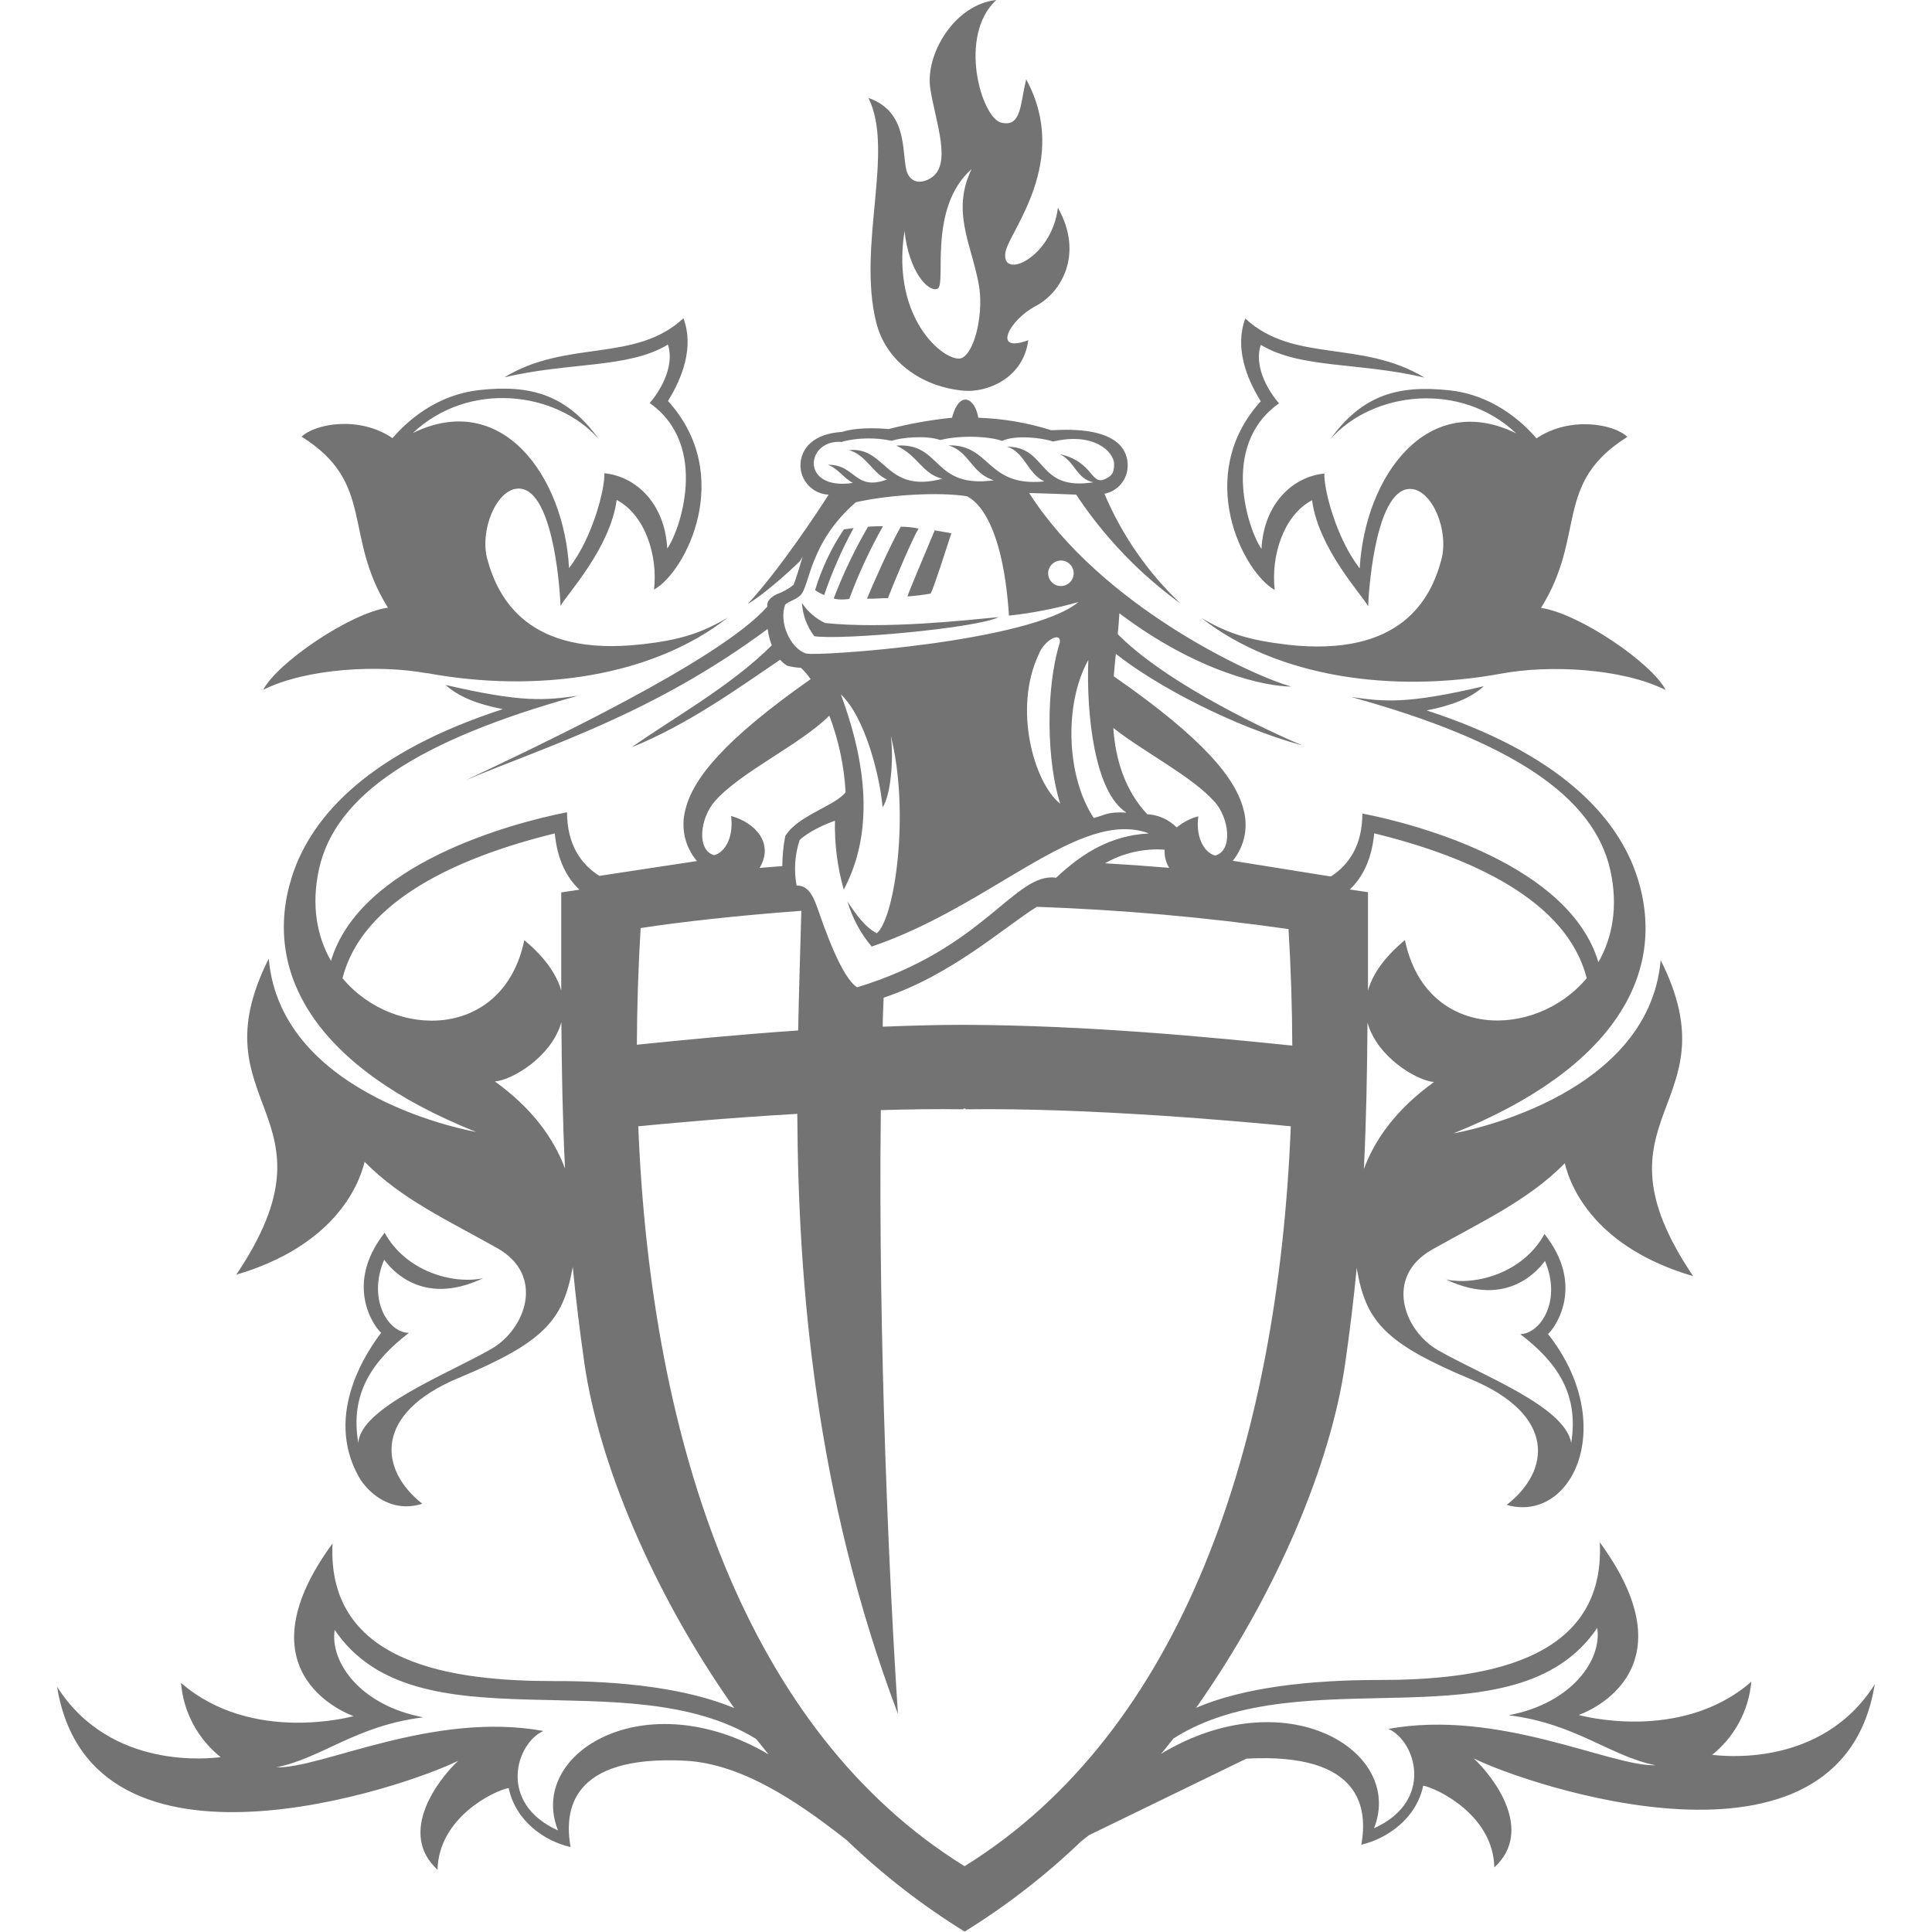
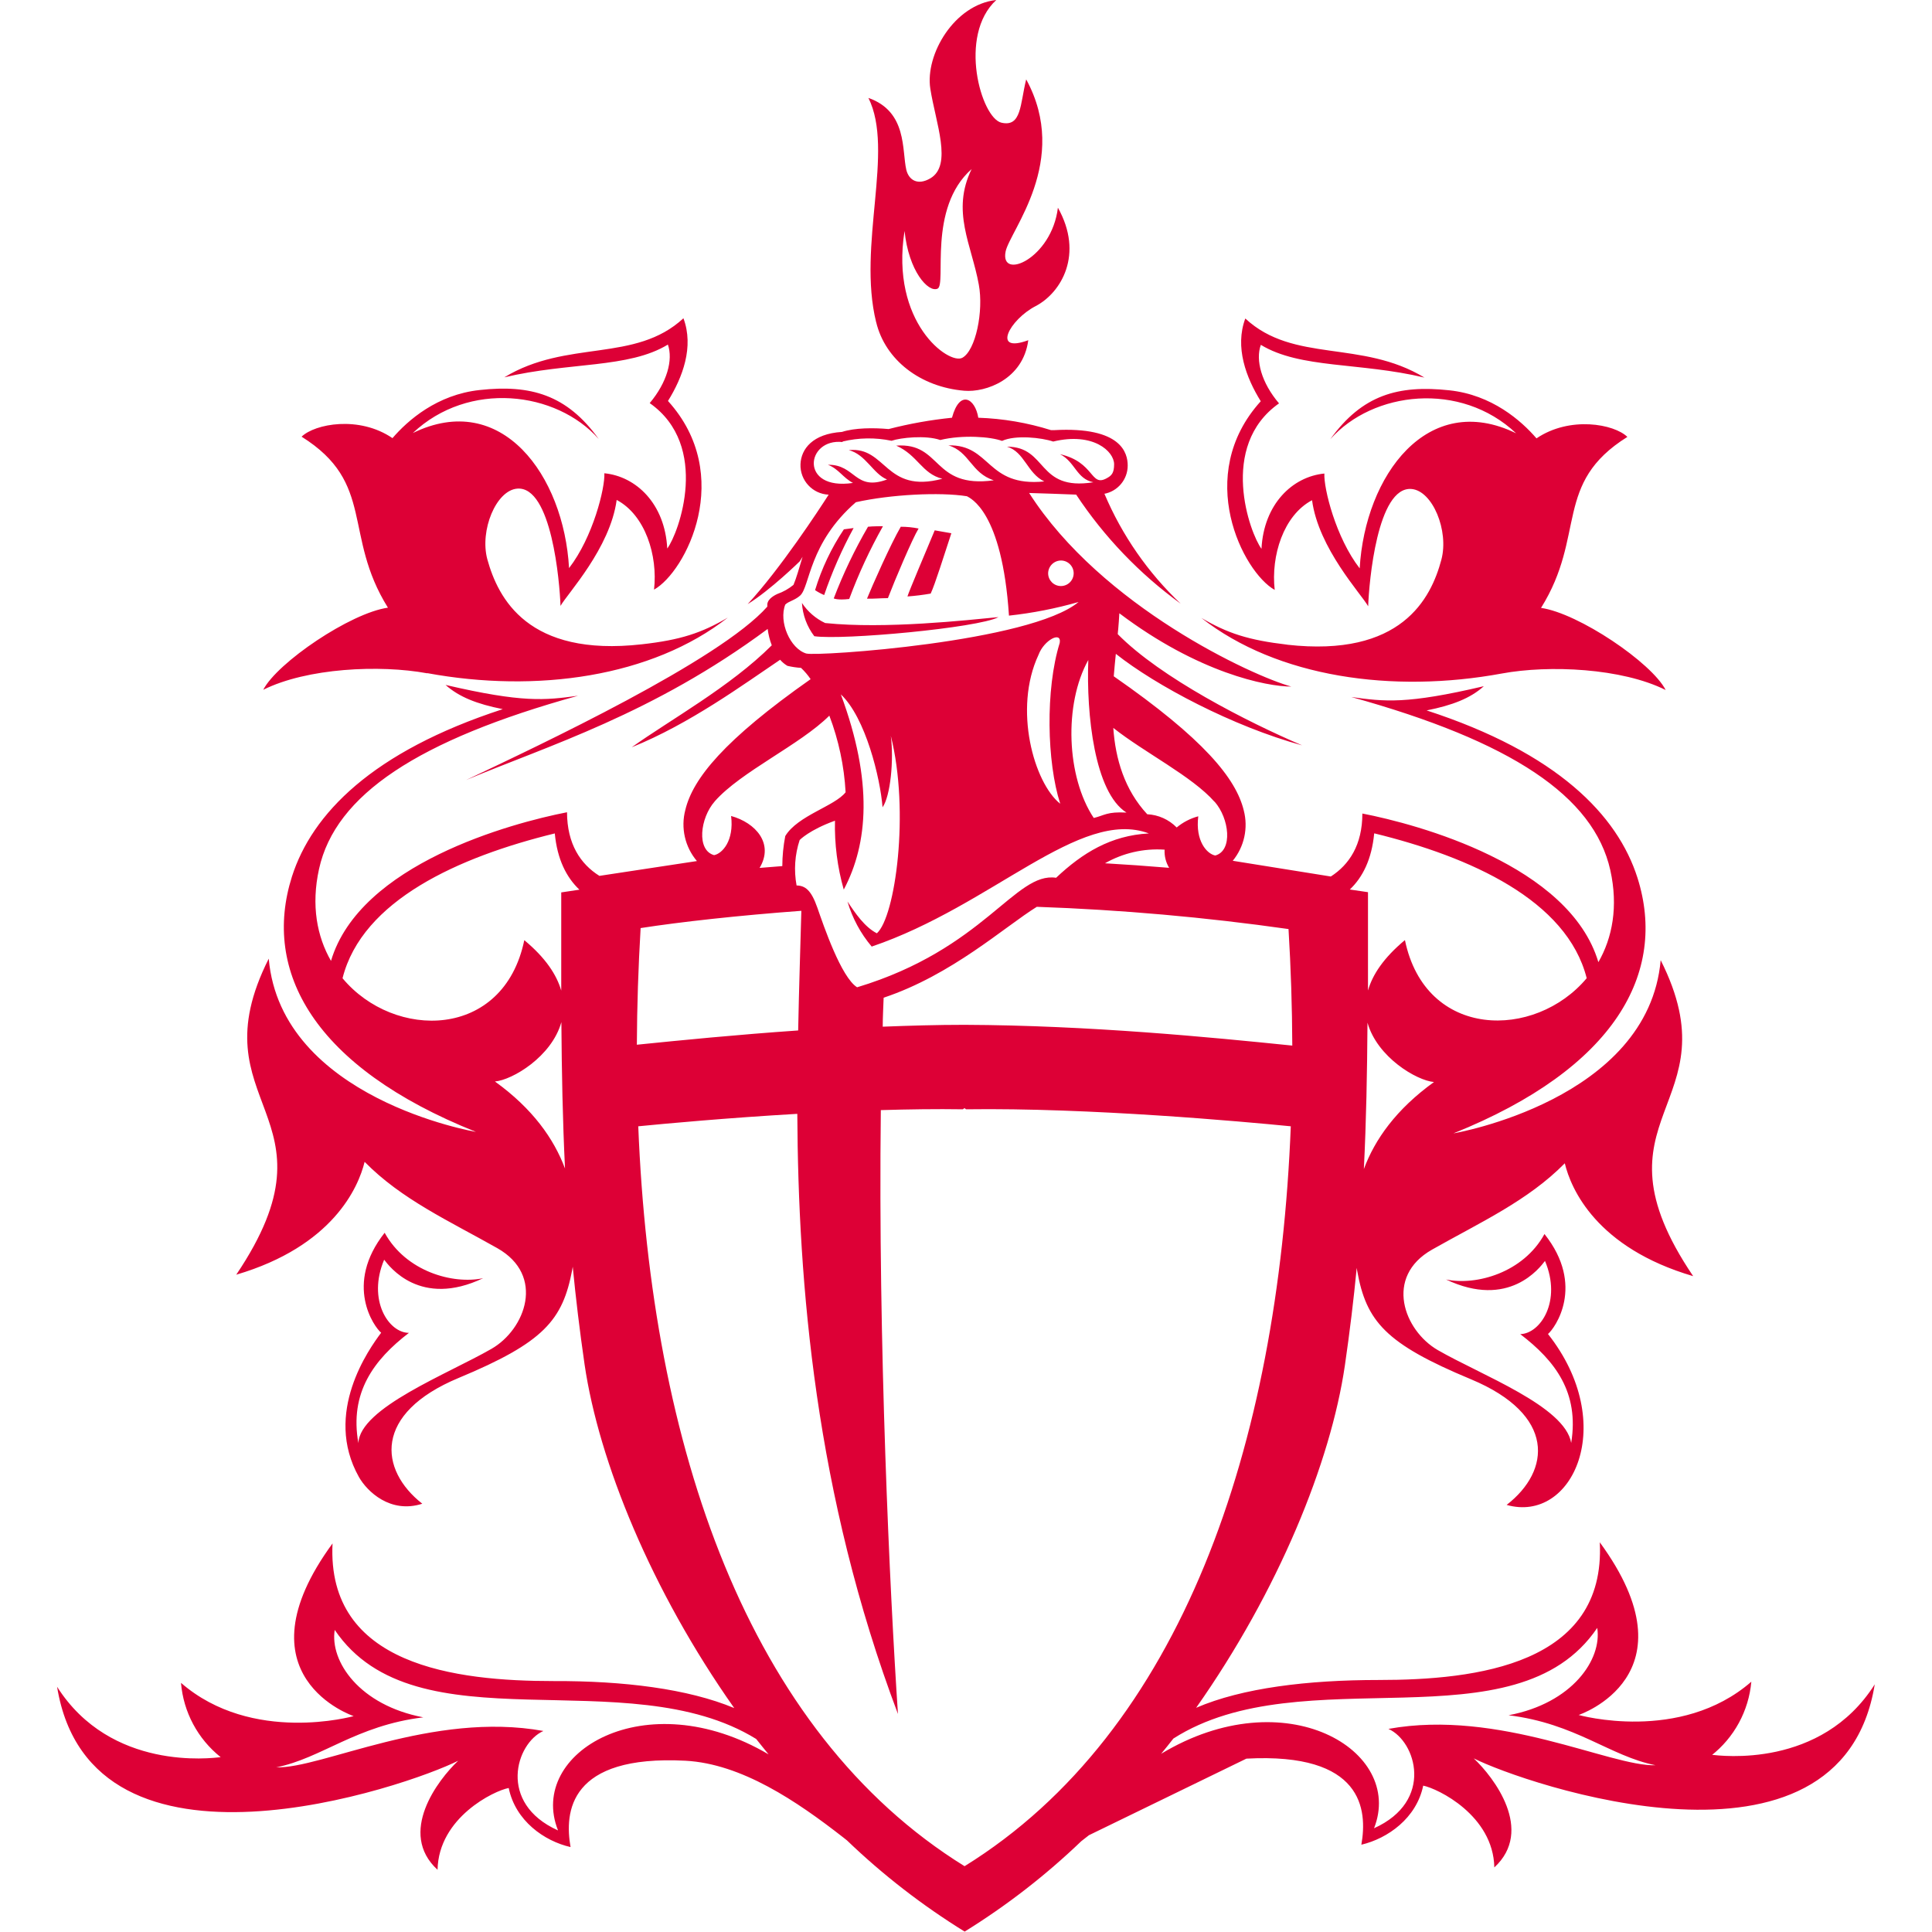
<svg xmlns="http://www.w3.org/2000/svg" preserveAspectRatio="xMidYMid meet" width="200" height="200" viewbox="0 0 200 200">
  <g style="transform: translate(5.9085px)">
-     <path d="M175.25,116.21l-2.1.28a50.18,50.18,0,0,0-6.34,13.38,11.33,11.33,0,0,0,2,1.08,95.34,95.34,0,0,1,6.48-14.75m7.55,15.43c1.5-3.91,5.34-13,6.75-15.32a19.57,19.57,0,0,0-3.92-.39c-2.22,3.8-6.41,13.27-7.43,15.82,1.47.06,2.89-.11,4.59-.11m-8.5.17a112.15,112.15,0,0,1,7.42-16s-2.38,0-3.29.12a107.26,107.26,0,0,0-7.54,15.77s.8.43,3.38.13M293,380.48c6.07,2.72,10.1,15.88-3.18,21.86,6.77-17.13-19.53-32.86-46.85-16.39.9-1.12,1.83-2.21,2.69-3.35,28.49-18.19,75.27,2.25,93.28-24.35,1.08,6.91-5.44,16.56-19.51,19.22,14.8,1.82,22.29,9,32.33,11-9.86.34-34.37-12.42-58.76-8m-93.29,30.22c-47.88-29.64-69-92.6-71.81-162.83,6-.59,19.49-1.84,35-2.74.2,37.41,3.9,83.73,22.15,132.07-1.8-27-4.38-81.46-3.77-132.89,6.14-.18,12.25-.27,18.06-.18l.35-.26.34.26c27.14-.38,61,2.71,71.47,3.74-2.79,70.23-23.94,133.19-71.79,162.83m-89.51-7.89c-13.28-6-9.25-19.14-3.18-21.87-24.39-4.42-48.89,8.33-58.77,8,10-2,17.53-9.2,32.34-11C66.54,375.26,60,365.62,61.1,358.69c17.9,26.44,64.22,6.42,92.75,24,.88,1.15,1.83,2.25,2.73,3.39-27.14-16-53.09-.37-46.36,16.67m18.2-198.51c8.65-1.35,21.64-2.79,35.37-3.8-.21,7.87-.51,16.69-.7,26.33-13.59.94-25.86,2.16-35.5,3.14q.06-12.75.83-25.67m16.31-27.89c5.75-6.54,18.79-12.44,25.22-18.86a56.09,56.09,0,0,1,3.58,16.86c-2.38,3.06-10.55,5.11-13.28,9.64a35.23,35.23,0,0,0-.65,6.61l-5,.4c3.22-5.36-.87-9.94-6.27-11.43.68,5.44-1.93,8.27-3.74,8.62-3.92-1.08-3.09-8.16.14-11.83m20.17-32.53c-3.58-1.07-6.13-7-4.65-10.78.8-.78,2.07-.91,3.29-2,2.16-2,1.87-11.51,12.25-20.53,7.6-1.7,18.49-2.27,24.45-1.31.66.42,7.73,3.16,9.24,26.27a91.64,91.64,0,0,0,15.32-3c-10.66,8.85-57.57,12-59.9,11.34m7.94-46.65a24.5,24.5,0,0,1,10.8-.17c2-.68,7.49-1.28,10.72-.17,4.94-1.2,11.13-.72,13.59.2,3-1.37,8.77-.71,11.26.14,8.84-2.13,13.41,2.18,13.41,5,0,2-.61,2.52-1.64,3.08-3.61,2-2.59-3.54-10.27-5.3,3.34,1.68,3.6,5.42,7.34,6.18-12.5,2-10-7.83-19-7.83,3.85,1.13,4.45,5.85,8.2,7.65-12.8,1.28-11.69-8.17-21.11-7.94,4.66,1.36,5,6.1,10,7.69-13.62,1.86-11.37-8.38-21.47-7.63,4.76,2.1,5.64,6.18,10.15,7.29-12.65,3.37-12.28-7.15-20.59-6.3,3.74.94,5.36,5.22,8.42,6.46-7.14,2.64-6.89-3.32-13-3.24,2.38.94,3.29,2.84,5.5,4-11.88,1.76-10.35-9.9-2.27-9M221,123.35a2.81,2.81,0,1,1-2.9,2.81,2.85,2.85,0,0,1,2.89-2.81h0m14.35,55.47c-4.31-.23-4.82.62-7.2,1.19-6-9-6.64-25-1.2-34.77-.45,12,1.37,29.16,8.4,33.58m19.39-2.4c3.24,3.68,4.07,10.77.15,11.85-1.82-.34-4.42-3.18-3.74-8.63a12.47,12.47,0,0,0-4.75,2.46,9.75,9.75,0,0,0-6.48-2.91c-5-5.38-7-12.18-7.47-19,6.89,5.45,17.32,10.63,22.29,16.27m-11,10.52a7,7,0,0,0,1,4q-7.31-.61-14.12-1a23.26,23.26,0,0,1,13.06-3m-22.91-10.1c-5.75-4.56-10.38-20.83-4.77-32.79,1.2-3.24,5.11-5.28,4.66-2.61-3.18,10.21-2.83,26.32.11,35.39M173.16,195.7c5.28-10,6.47-23.65-.68-42.89,5.44,5.1,8.67,18.38,9.18,24.85,1.76-2.5,2.5-10.44,1.82-15.72,4.19,16.67,1,39.82-3.07,43.45-2.67-1.36-4.76-4.42-6.47-7a27.19,27.19,0,0,0,5.33,9.92c26.54-9,45.83-30.57,61-24.9-8.4.45-14.63,4.31-20.42,9.76-9-1.37-15.77,15.65-43.79,24.1-3.51-2.21-7.35-13.5-8.73-17.47s-2.71-4.89-4.59-4.94a20.15,20.15,0,0,1,.68-10s2.1-2.21,7.77-4.25a51.09,51.09,0,0,0,1.93,15.15M271,204.43q.78,12.91.83,25.67c-17.8-1.82-44.66-4.46-72.13-4.57-6.07,0-12.11.18-18,.41,0-2.14.13-4.26.2-6.38,15-5,26.6-15.59,33.71-20a524.27,524.27,0,0,1,55.42,4.9m-160.08-8.12V218c-1-3.47-3.45-7.22-8.13-11.1-4.54,21.94-28.66,22-40,8.38,4.32-17.17,25.61-26.71,46.71-31.87.54,5.7,2.56,9.67,5.42,12.38l-4,.6M96.36,238c3.85-.34,12.49-5.46,14.62-13.06.08,11.08.28,21.61.8,32.21-2.45-6.54-7.11-13.16-15.42-19.15m193.54-54.6c21.11,5.16,42.38,14.7,46.72,31.87-11.36,13.57-35.47,13.55-40-8.39-4.68,3.89-7.15,7.63-8.13,11.1V196.34l-4-.59c2.84-2.69,4.82-6.66,5.36-12.31m-2.27,73.83c.53-10.59.72-21.13.8-32.21,2.14,7.59,10.78,12.72,14.63,13.06-8.32,6-13,12.61-15.43,19.15M364,386.37a23.29,23.29,0,0,0,8.85-16.28c-15.66,13.62-38,7.32-38,7.32s26.09-8.68,4.65-38c1.36,26.89-27.11,30.31-48.67,30.3-15.57,0-30,1.74-40.16,6.12,18.11-25.74,29.61-54,32.73-75.32,1.09-7.48,1.94-14.59,2.61-21.49l.11.69c2,11.1,6.24,16,25,23.81s17.62,20.12,7.88,27.66c14.52,4.14,24.71-17.82,9.1-37.61,1.53-1.28,8.25-10.64-.77-22-4.65,8.49-15,11.41-21.67,10,13.84,6.57,20.65-2.61,21.78-4.08,3.74,8.84-1,16-5.44,16.11,7.72,5.9,13,12.86,11.21,23.94-1.39-8.08-19.77-14.9-29.36-20.43C296.4,292.8,292,281,302.59,275s21.09-10.75,29.21-19c1.36,5.68,7,18.61,28.25,24.84-24-35.5,9.18-37.1-7.15-69.54-2.72,30.85-45.61,38.12-45.61,38.12C343,235.07,354.38,214,347.8,193.2c-4.38-13.81-17.65-27.51-46.41-36.86,5.68-1.13,9.65-2.67,12.59-5.33-17,4-21.84,3.4-29.16,2.38,35.18,9.74,53.36,21.81,57,38.12,1.77,8,.45,14.88-2.63,20.23-6.36-21.37-39.74-30.34-51.94-32.71,0,6.91-2.89,11.25-6.94,13.86l-21.58-3.46a12.51,12.51,0,0,0,2.42-11.09c-1.7-7-8.77-15.73-28.61-29.51.13-1.7.3-3.35.46-4.94,8.81,7,25.83,16,41,20.14-12.07-5.17-31.13-14.87-40.58-24.47,0-.36.08-.73.1-1.08.11-1.17.18-2.35.25-3.52,17.39,13.14,32.38,16.13,37.84,16.13-8.48-2.31-41.72-17.62-57.69-42.6,3.48.1,7,.23,10.35.36a93.22,93.22,0,0,0,23,24,71.89,71.89,0,0,1-16.77-24.16h-.14a6.33,6.33,0,0,0,5.25-6.24c0-2.68-1.3-8.61-16.17-7.79h-.71a59.88,59.88,0,0,0-16-2.73c-.68-4.26-4.09-6.3-5.79,0A93.65,93.65,0,0,0,183,94.42c-3.35-.3-7.46-.28-10.26.63-6.49.41-9,3.77-9.14,7.1a6.48,6.48,0,0,0,6.2,6.71c-2.19,3.41-10.63,16.31-17.83,24.09,5-3.07,11.47-9.42,11.47-9.42l.62-1c-.75,2.5-1.38,4.73-2,6.18a11.62,11.62,0,0,1-3.55,2c-.28.14-2.09.93-2.21,2.26v.53c-10.5,11.87-50,30.44-66.27,38.15,17.89-7.51,41.11-14.51,66.35-33.24a15.14,15.14,0,0,0,.9,3.6c-9.08,9.1-22.55,16.52-30.82,22.44,12.75-5.13,24.66-13.88,32.66-19.26a6.43,6.43,0,0,0,1.6,1.34,18.62,18.62,0,0,0,3,.45,15,15,0,0,1,2.11,2.48c-19,13.35-25.91,21.86-27.57,28.77a12.47,12.47,0,0,0,2.55,11.26l-21.46,3.26c-4.16-2.6-7.1-7-7.13-14-12.19,2.38-45.58,11.35-51.94,32.71-3.08-5.36-4.4-12.2-2.63-20.23,3.59-16.31,21.77-28.36,57-38.12-7.32,1-12.14,1.58-29.16-2.38,3,2.67,6.92,4.2,12.59,5.33-28.75,9.36-42,23.06-46.4,36.87-6.59,20.83,4.77,41.87,40.5,56.16,0,0-42.88-7.26-45.6-38.12-16.34,32.45,16.79,34-7.15,69.55,21.21-6.25,26.88-19.18,28.25-24.84,8.11,8.27,18.59,13,29.2,19s6.2,17.86-1.29,22.16c-9.58,5.52-29,13-29.28,20.76-2-11.12,3.41-18.37,11.12-24.28-4.48,0-9.19-7.25-5.45-16.1,1.13,1.47,7.94,10.66,21.78,4.07-6.69,1.42-17-1.5-21.67-10-9,11.4-2.3,20.76-.77,22-2.62,3.5-12.82,17.66-4.89,31.76,1.77,3.13,6.9,8.14,13.94,5.87-9.53-7.49-10.78-19.86,8-27.68s22.91-12.71,25-23.83l.11-.65c.67,6.93,1.52,14,2.61,21.54,3.13,21.35,14.71,49.77,32.93,75.59-10.19-4.25-24.38-6-39.73-5.94-21.56,0-50-3.41-48.67-30.29-21.44,29.28,4.65,38,4.65,38s-22.35,6.29-38-7.32A23.34,23.34,0,0,0,36,386.69c-2,.23-24.17,3.11-36-15.49C7.5,417.26,77.38,393,88.27,387.48c-4.44,4.19-13.39,15.88-4.54,24,.23-11.53,12.48-17.42,15.66-18,1.47,7.21,7.83,11.69,13.61,13-1.36-7.72-.37-20.34,25.3-19,12.33.67,24.46,8.88,34.66,16.84l.87.69a155,155,0,0,0,25.9,20.07,154.67,154.67,0,0,0,25.66-19.89l1.69-1.32,34.65-16.85c25.67-1.39,26.66,11.23,25.3,18.94,5.79-1.36,12.14-5.84,13.61-13,3.18.63,15.43,6.53,15.65,18,8.85-8.16-.11-19.85-4.53-24,10.88,5.5,80.77,29.78,88.25-16.29-11.79,18.61-33.92,15.72-36,15.49M270.73,141.87c-8.56-1-13.16-2.5-18.92-5.89,16.72,13.11,42.12,16.66,66.12,12.24,10.45-1.93,26.43-1.19,36.07,3.63-3.06-6-19.17-16.9-27.43-18.07,10-16,2.65-27.42,19-37.63-2.89-2.84-12.65-4.65-20,.32-3.35-3.89-9.81-9.59-19.21-10.58-11.21-1.2-19.14,1-26.17,10.77,9.36-10.55,28.65-12.87,40.9-1.3-19.51-9.53-33.24,9.3-34.43,29.72-5.27-6.8-7.94-17.64-7.77-20.87-7,.68-13.33,6.69-13.84,16.56-2.55-3.4-9.53-22.58,3.86-32-3.86-4.54-5.22-9.53-4-12.88,8.68,5.27,21.73,3.8,36,7.2-13.84-8.39-28.79-3.12-39.42-13-2.35,6.3.17,13,3.4,18.21-14.8,16.34-3.91,37.61,3.07,41.52-.85-7.49,1.92-16.41,8.22-19.74,1.42,10.61,10.81,20.61,12.35,23.34.18-5.28,2-26.42,9.53-25.81,4.64.38,8.27,9.19,6.58,15.55-2.29,8.63-8.86,21.54-33.93,18.72m-78.46-11.25c1-2.13,2.93-8.39,4.55-13.28l-3.66-.64c-2.13,5.11-5.59,13.23-6,14.55a51,51,0,0,0,5.1-.63M81.49,148.14c24,4.42,49.39.87,66.12-12.23-5.76,3.38-10.35,4.92-18.93,5.88-25.06,2.83-31.62-10.1-34-18.72-1.7-6.34,1.93-15.16,6.58-15.54,7.56-.6,9.35,20.54,9.53,25.81,1.53-2.72,10.92-12.69,12.36-23.32,6.3,3.33,9.08,12.26,8.22,19.74,7-3.91,17.87-25.19,3.07-41.52,3.23-5.21,5.75-11.91,3.4-18.2-10.64,9.87-25.58,4.59-39.42,13,14.3-3.4,27.34-1.93,36-7.21,1.18,3.36-.18,8.34-4,12.88,13.39,9.41,6.41,28.59,3.86,32-.51-9.87-6.86-15.88-13.84-16.56.17,3.23-2.5,14.06-7.77,20.87C111.52,104.6,97.8,85.76,78.29,95.3c12.25-11.57,31.54-9.25,40.9,1.3-7-9.74-15-12-26.17-10.77-9.4,1-15.86,6.69-19.21,10.59-7.32-5-17.07-3.16-20-.32,16.33,10.21,9,21.61,19,37.63-8.27,1.16-24.37,12.11-27.44,18.07C55,147,71,146.24,81.45,148.17m125.7-12.36c-6.83.65-24.84,2.67-38.12,1.3a12.52,12.52,0,0,1-5.11-4.42,13.41,13.41,0,0,0,2.72,7.32c6.24.91,36-1.82,40.51-4.19m-20.65-85c.91,8.85,5.21,13.61,7.26,12.71s-2.27-17.7,7.5-26.32c-4.54,9.3,0,16.65,1.58,25.41,1.09,5.83-.68,14.53-3.63,16.12S183.32,71,186.5,50.83m-6.24,20.08c2,8.32,9.74,14.27,19.4,15.08,4.71.4,12.93-2.49,14.07-11.12-8.17,3-4.09-4.54,1.59-7.49S226,55.93,220.25,45.71c-1.36,11.23-12.8,16.1-11.51,9.65.9-4.54,14.29-20,4.53-37.89-1.36,5.44-1,10.55-5.45,9.53s-9.64-19.17-1.13-27C197.45,1,191,12,192.17,19.51s4.94,16.85,0,19.74c-2.76,1.62-4.72.4-5.28-1.87-1-4.3.25-12.82-8.34-15.83,5.78,11.57-2.48,32.46,1.7,49.35" fill="#737373" transform="scale(0.4704)" />
+     <path d="M175.25,116.21l-2.1.28a50.18,50.18,0,0,0-6.34,13.38,11.33,11.33,0,0,0,2,1.08,95.34,95.34,0,0,1,6.48-14.75m7.55,15.43c1.5-3.91,5.34-13,6.75-15.32a19.57,19.57,0,0,0-3.92-.39c-2.22,3.8-6.41,13.27-7.43,15.82,1.47.06,2.89-.11,4.59-.11m-8.5.17a112.15,112.15,0,0,1,7.42-16s-2.38,0-3.29.12a107.26,107.26,0,0,0-7.54,15.77s.8.43,3.38.13M293,380.48c6.07,2.72,10.1,15.88-3.18,21.86,6.77-17.13-19.53-32.86-46.85-16.39.9-1.12,1.83-2.21,2.69-3.35,28.49-18.19,75.27,2.25,93.28-24.35,1.08,6.91-5.44,16.56-19.51,19.22,14.8,1.82,22.29,9,32.33,11-9.86.34-34.37-12.42-58.76-8m-93.29,30.22c-47.88-29.64-69-92.6-71.81-162.83,6-.59,19.49-1.84,35-2.74.2,37.41,3.9,83.73,22.15,132.07-1.8-27-4.38-81.46-3.77-132.89,6.14-.18,12.25-.27,18.06-.18l.35-.26.34.26c27.14-.38,61,2.71,71.47,3.74-2.79,70.23-23.94,133.19-71.79,162.83m-89.51-7.89c-13.28-6-9.25-19.14-3.18-21.87-24.39-4.42-48.89,8.33-58.77,8,10-2,17.53-9.2,32.34-11C66.54,375.26,60,365.62,61.1,358.69c17.9,26.44,64.22,6.42,92.75,24,.88,1.15,1.83,2.25,2.73,3.39-27.14-16-53.09-.37-46.36,16.67m18.2-198.51c8.65-1.35,21.64-2.79,35.37-3.8-.21,7.87-.51,16.69-.7,26.33-13.59.94-25.86,2.16-35.5,3.14q.06-12.75.83-25.67m16.31-27.89c5.75-6.54,18.79-12.44,25.22-18.86a56.09,56.09,0,0,1,3.58,16.86c-2.38,3.06-10.55,5.11-13.28,9.64a35.23,35.23,0,0,0-.65,6.61l-5,.4c3.22-5.36-.87-9.94-6.27-11.43.68,5.44-1.93,8.27-3.74,8.62-3.92-1.08-3.09-8.16.14-11.83m20.17-32.53c-3.58-1.07-6.13-7-4.65-10.78.8-.78,2.07-.91,3.29-2,2.16-2,1.87-11.51,12.25-20.53,7.6-1.7,18.49-2.27,24.45-1.31.66.42,7.73,3.16,9.24,26.27a91.64,91.64,0,0,0,15.32-3c-10.66,8.85-57.57,12-59.9,11.34m7.94-46.65a24.5,24.5,0,0,1,10.8-.17c2-.68,7.49-1.28,10.72-.17,4.94-1.2,11.13-.72,13.59.2,3-1.37,8.77-.71,11.26.14,8.84-2.13,13.41,2.18,13.41,5,0,2-.61,2.52-1.64,3.08-3.61,2-2.59-3.54-10.27-5.3,3.34,1.68,3.6,5.42,7.34,6.18-12.5,2-10-7.83-19-7.83,3.85,1.13,4.45,5.85,8.2,7.65-12.8,1.28-11.69-8.17-21.11-7.94,4.66,1.36,5,6.1,10,7.69-13.62,1.86-11.37-8.38-21.47-7.63,4.76,2.1,5.64,6.18,10.15,7.29-12.65,3.37-12.28-7.15-20.59-6.3,3.74.94,5.36,5.22,8.42,6.46-7.14,2.64-6.89-3.32-13-3.24,2.38.94,3.29,2.84,5.5,4-11.88,1.76-10.35-9.9-2.27-9M221,123.35a2.81,2.81,0,1,1-2.9,2.81,2.85,2.85,0,0,1,2.89-2.81h0m14.35,55.47c-4.31-.23-4.82.62-7.2,1.19-6-9-6.64-25-1.2-34.77-.45,12,1.37,29.16,8.4,33.58m19.39-2.4c3.24,3.68,4.07,10.77.15,11.85-1.82-.34-4.42-3.18-3.74-8.63a12.47,12.47,0,0,0-4.75,2.46,9.75,9.75,0,0,0-6.48-2.91c-5-5.38-7-12.18-7.47-19,6.89,5.45,17.32,10.63,22.29,16.27m-11,10.52a7,7,0,0,0,1,4q-7.31-.61-14.12-1a23.26,23.26,0,0,1,13.06-3m-22.91-10.1c-5.75-4.56-10.38-20.83-4.77-32.79,1.2-3.24,5.11-5.28,4.66-2.61-3.18,10.21-2.83,26.32.11,35.39M173.16,195.7c5.28-10,6.47-23.65-.68-42.89,5.44,5.1,8.67,18.38,9.18,24.85,1.76-2.5,2.5-10.44,1.82-15.72,4.19,16.67,1,39.82-3.07,43.45-2.67-1.36-4.76-4.42-6.47-7a27.19,27.19,0,0,0,5.33,9.92c26.54-9,45.83-30.57,61-24.9-8.4.45-14.63,4.31-20.42,9.76-9-1.37-15.77,15.65-43.79,24.1-3.51-2.21-7.35-13.5-8.73-17.47s-2.71-4.89-4.59-4.94a20.15,20.15,0,0,1,.68-10s2.1-2.21,7.77-4.25a51.09,51.09,0,0,0,1.93,15.15M271,204.43q.78,12.91.83,25.67c-17.8-1.82-44.66-4.46-72.13-4.57-6.07,0-12.11.18-18,.41,0-2.14.13-4.26.2-6.38,15-5,26.6-15.59,33.71-20a524.27,524.27,0,0,1,55.42,4.9m-160.08-8.12V218c-1-3.47-3.45-7.22-8.13-11.1-4.54,21.94-28.66,22-40,8.38,4.32-17.17,25.61-26.71,46.71-31.87.54,5.7,2.56,9.67,5.42,12.38l-4,.6M96.36,238c3.85-.34,12.49-5.46,14.62-13.06.08,11.08.28,21.61.8,32.21-2.45-6.54-7.11-13.16-15.42-19.15m193.54-54.6c21.11,5.16,42.38,14.7,46.72,31.87-11.36,13.57-35.47,13.55-40-8.39-4.68,3.89-7.15,7.63-8.13,11.1V196.34l-4-.59c2.84-2.69,4.82-6.66,5.36-12.31m-2.27,73.83c.53-10.59.72-21.13.8-32.21,2.14,7.59,10.78,12.72,14.63,13.06-8.32,6-13,12.61-15.43,19.15M364,386.37a23.29,23.29,0,0,0,8.85-16.28c-15.66,13.62-38,7.32-38,7.32s26.09-8.68,4.65-38c1.36,26.89-27.11,30.31-48.67,30.3-15.57,0-30,1.74-40.16,6.12,18.11-25.74,29.61-54,32.73-75.32,1.09-7.48,1.94-14.59,2.61-21.49l.11.69c2,11.1,6.24,16,25,23.81s17.62,20.12,7.88,27.66c14.52,4.14,24.71-17.82,9.1-37.61,1.53-1.28,8.25-10.64-.77-22-4.65,8.49-15,11.41-21.67,10,13.84,6.57,20.65-2.61,21.78-4.08,3.74,8.84-1,16-5.44,16.11,7.72,5.9,13,12.86,11.21,23.94-1.39-8.08-19.77-14.9-29.36-20.43C296.4,292.8,292,281,302.59,275s21.09-10.75,29.21-19c1.36,5.68,7,18.61,28.25,24.84-24-35.5,9.18-37.1-7.15-69.54-2.72,30.85-45.61,38.12-45.61,38.12C343,235.07,354.38,214,347.8,193.2c-4.38-13.81-17.65-27.51-46.41-36.86,5.68-1.13,9.65-2.67,12.59-5.33-17,4-21.84,3.4-29.16,2.38,35.18,9.74,53.36,21.81,57,38.12,1.77,8,.45,14.88-2.63,20.23-6.36-21.37-39.74-30.34-51.94-32.71,0,6.91-2.89,11.25-6.94,13.86l-21.58-3.46a12.51,12.51,0,0,0,2.42-11.09c-1.7-7-8.77-15.73-28.61-29.51.13-1.7.3-3.35.46-4.94,8.81,7,25.83,16,41,20.14-12.07-5.17-31.13-14.87-40.58-24.47,0-.36.08-.73.1-1.08.11-1.17.18-2.35.25-3.52,17.39,13.14,32.38,16.13,37.84,16.13-8.48-2.31-41.72-17.62-57.69-42.6,3.48.1,7,.23,10.35.36a93.22,93.22,0,0,0,23,24,71.89,71.89,0,0,1-16.77-24.16h-.14a6.33,6.33,0,0,0,5.25-6.24c0-2.68-1.3-8.61-16.17-7.79h-.71a59.88,59.88,0,0,0-16-2.73c-.68-4.26-4.09-6.3-5.79,0A93.65,93.65,0,0,0,183,94.42c-3.35-.3-7.46-.28-10.26.63-6.49.41-9,3.77-9.14,7.1a6.48,6.48,0,0,0,6.2,6.71c-2.19,3.41-10.63,16.31-17.83,24.09,5-3.07,11.47-9.42,11.47-9.42l.62-1c-.75,2.5-1.38,4.73-2,6.18a11.62,11.62,0,0,1-3.55,2c-.28.14-2.09.93-2.21,2.26v.53c-10.5,11.87-50,30.44-66.27,38.15,17.89-7.51,41.11-14.51,66.35-33.24a15.14,15.14,0,0,0,.9,3.6c-9.08,9.1-22.55,16.52-30.82,22.44,12.75-5.13,24.66-13.88,32.66-19.26a6.43,6.43,0,0,0,1.6,1.34,18.62,18.62,0,0,0,3,.45,15,15,0,0,1,2.11,2.48c-19,13.35-25.91,21.86-27.57,28.77a12.47,12.47,0,0,0,2.55,11.26l-21.46,3.26c-4.16-2.6-7.1-7-7.13-14-12.19,2.38-45.58,11.35-51.94,32.71-3.08-5.36-4.4-12.2-2.63-20.23,3.59-16.31,21.77-28.36,57-38.12-7.32,1-12.14,1.58-29.16-2.38,3,2.67,6.92,4.2,12.59,5.33-28.75,9.36-42,23.06-46.4,36.87-6.59,20.83,4.77,41.87,40.5,56.16,0,0-42.88-7.26-45.6-38.12-16.34,32.45,16.79,34-7.15,69.55,21.21-6.25,26.88-19.18,28.25-24.84,8.11,8.27,18.59,13,29.2,19s6.2,17.86-1.29,22.16c-9.58,5.52-29,13-29.28,20.76-2-11.12,3.41-18.37,11.12-24.28-4.48,0-9.19-7.25-5.45-16.1,1.13,1.47,7.94,10.66,21.78,4.07-6.69,1.42-17-1.5-21.67-10-9,11.4-2.3,20.76-.77,22-2.62,3.5-12.82,17.66-4.89,31.76,1.77,3.13,6.9,8.14,13.94,5.87-9.53-7.49-10.78-19.86,8-27.68s22.91-12.71,25-23.83l.11-.65c.67,6.93,1.52,14,2.61,21.54,3.13,21.35,14.71,49.77,32.93,75.59-10.19-4.25-24.38-6-39.73-5.94-21.56,0-50-3.41-48.67-30.29-21.44,29.28,4.65,38,4.65,38s-22.35,6.29-38-7.32A23.34,23.34,0,0,0,36,386.69c-2,.23-24.17,3.11-36-15.49C7.5,417.26,77.38,393,88.27,387.48c-4.44,4.19-13.39,15.88-4.54,24,.23-11.53,12.48-17.42,15.66-18,1.47,7.21,7.83,11.69,13.61,13-1.36-7.72-.37-20.34,25.3-19,12.33.67,24.46,8.88,34.66,16.84l.87.69a155,155,0,0,0,25.9,20.07,154.67,154.67,0,0,0,25.66-19.89l1.69-1.32,34.65-16.85c25.67-1.39,26.66,11.23,25.3,18.94,5.79-1.36,12.14-5.84,13.61-13,3.18.63,15.43,6.53,15.65,18,8.85-8.16-.11-19.85-4.53-24,10.88,5.5,80.77,29.78,88.25-16.29-11.79,18.61-33.92,15.72-36,15.49M270.73,141.87c-8.56-1-13.16-2.5-18.92-5.89,16.72,13.11,42.12,16.66,66.12,12.24,10.45-1.93,26.43-1.19,36.07,3.63-3.06-6-19.17-16.9-27.43-18.07,10-16,2.65-27.42,19-37.63-2.89-2.84-12.65-4.65-20,.32-3.35-3.89-9.81-9.59-19.21-10.58-11.21-1.2-19.14,1-26.17,10.77,9.36-10.55,28.65-12.87,40.9-1.3-19.51-9.53-33.24,9.3-34.43,29.72-5.27-6.8-7.94-17.64-7.77-20.87-7,.68-13.33,6.69-13.84,16.56-2.55-3.4-9.53-22.58,3.86-32-3.86-4.54-5.22-9.53-4-12.88,8.68,5.27,21.73,3.8,36,7.2-13.84-8.39-28.79-3.12-39.42-13-2.35,6.3.17,13,3.4,18.21-14.8,16.34-3.91,37.61,3.07,41.52-.85-7.49,1.92-16.41,8.22-19.74,1.42,10.61,10.81,20.61,12.35,23.34.18-5.28,2-26.42,9.53-25.81,4.64.38,8.27,9.19,6.58,15.55-2.29,8.63-8.86,21.54-33.93,18.72m-78.46-11.25c1-2.13,2.93-8.39,4.55-13.28l-3.66-.64c-2.13,5.11-5.59,13.23-6,14.55a51,51,0,0,0,5.1-.63M81.49,148.14c24,4.42,49.39.87,66.12-12.23-5.76,3.38-10.35,4.92-18.93,5.88-25.06,2.83-31.62-10.1-34-18.72-1.7-6.34,1.93-15.16,6.58-15.54,7.56-.6,9.35,20.54,9.53,25.81,1.53-2.72,10.92-12.69,12.36-23.32,6.3,3.33,9.08,12.26,8.22,19.74,7-3.91,17.87-25.19,3.07-41.52,3.23-5.21,5.75-11.91,3.4-18.2-10.64,9.87-25.58,4.59-39.42,13,14.3-3.4,27.34-1.93,36-7.21,1.18,3.36-.18,8.34-4,12.88,13.39,9.41,6.41,28.59,3.86,32-.51-9.87-6.86-15.88-13.84-16.56.17,3.23-2.5,14.06-7.77,20.87C111.52,104.6,97.8,85.76,78.29,95.3c12.25-11.57,31.54-9.25,40.9,1.3-7-9.74-15-12-26.17-10.77-9.4,1-15.86,6.69-19.21,10.59-7.32-5-17.07-3.16-20-.32,16.33,10.21,9,21.61,19,37.63-8.27,1.16-24.37,12.11-27.44,18.07C55,147,71,146.24,81.45,148.17m125.7-12.36c-6.83.65-24.84,2.67-38.12,1.3a12.52,12.52,0,0,1-5.11-4.42,13.41,13.41,0,0,0,2.72,7.32c6.24.91,36-1.82,40.51-4.19m-20.65-85c.91,8.85,5.21,13.61,7.26,12.71s-2.27-17.7,7.5-26.32c-4.54,9.3,0,16.65,1.58,25.41,1.09,5.83-.68,14.53-3.63,16.12S183.32,71,186.5,50.83m-6.24,20.08c2,8.32,9.74,14.27,19.4,15.08,4.71.4,12.93-2.49,14.07-11.12-8.17,3-4.09-4.54,1.59-7.49S226,55.93,220.25,45.71c-1.36,11.23-12.8,16.1-11.51,9.65.9-4.54,14.29-20,4.53-37.89-1.36,5.44-1,10.55-5.45,9.53s-9.64-19.17-1.13-27C197.45,1,191,12,192.17,19.51s4.94,16.85,0,19.74c-2.76,1.62-4.72.4-5.28-1.87-1-4.3.25-12.82-8.34-15.83,5.78,11.57-2.48,32.46,1.7,49.35" fill="#dd0036" transform="scale(0.4704)" />
  </g>
</svg>
